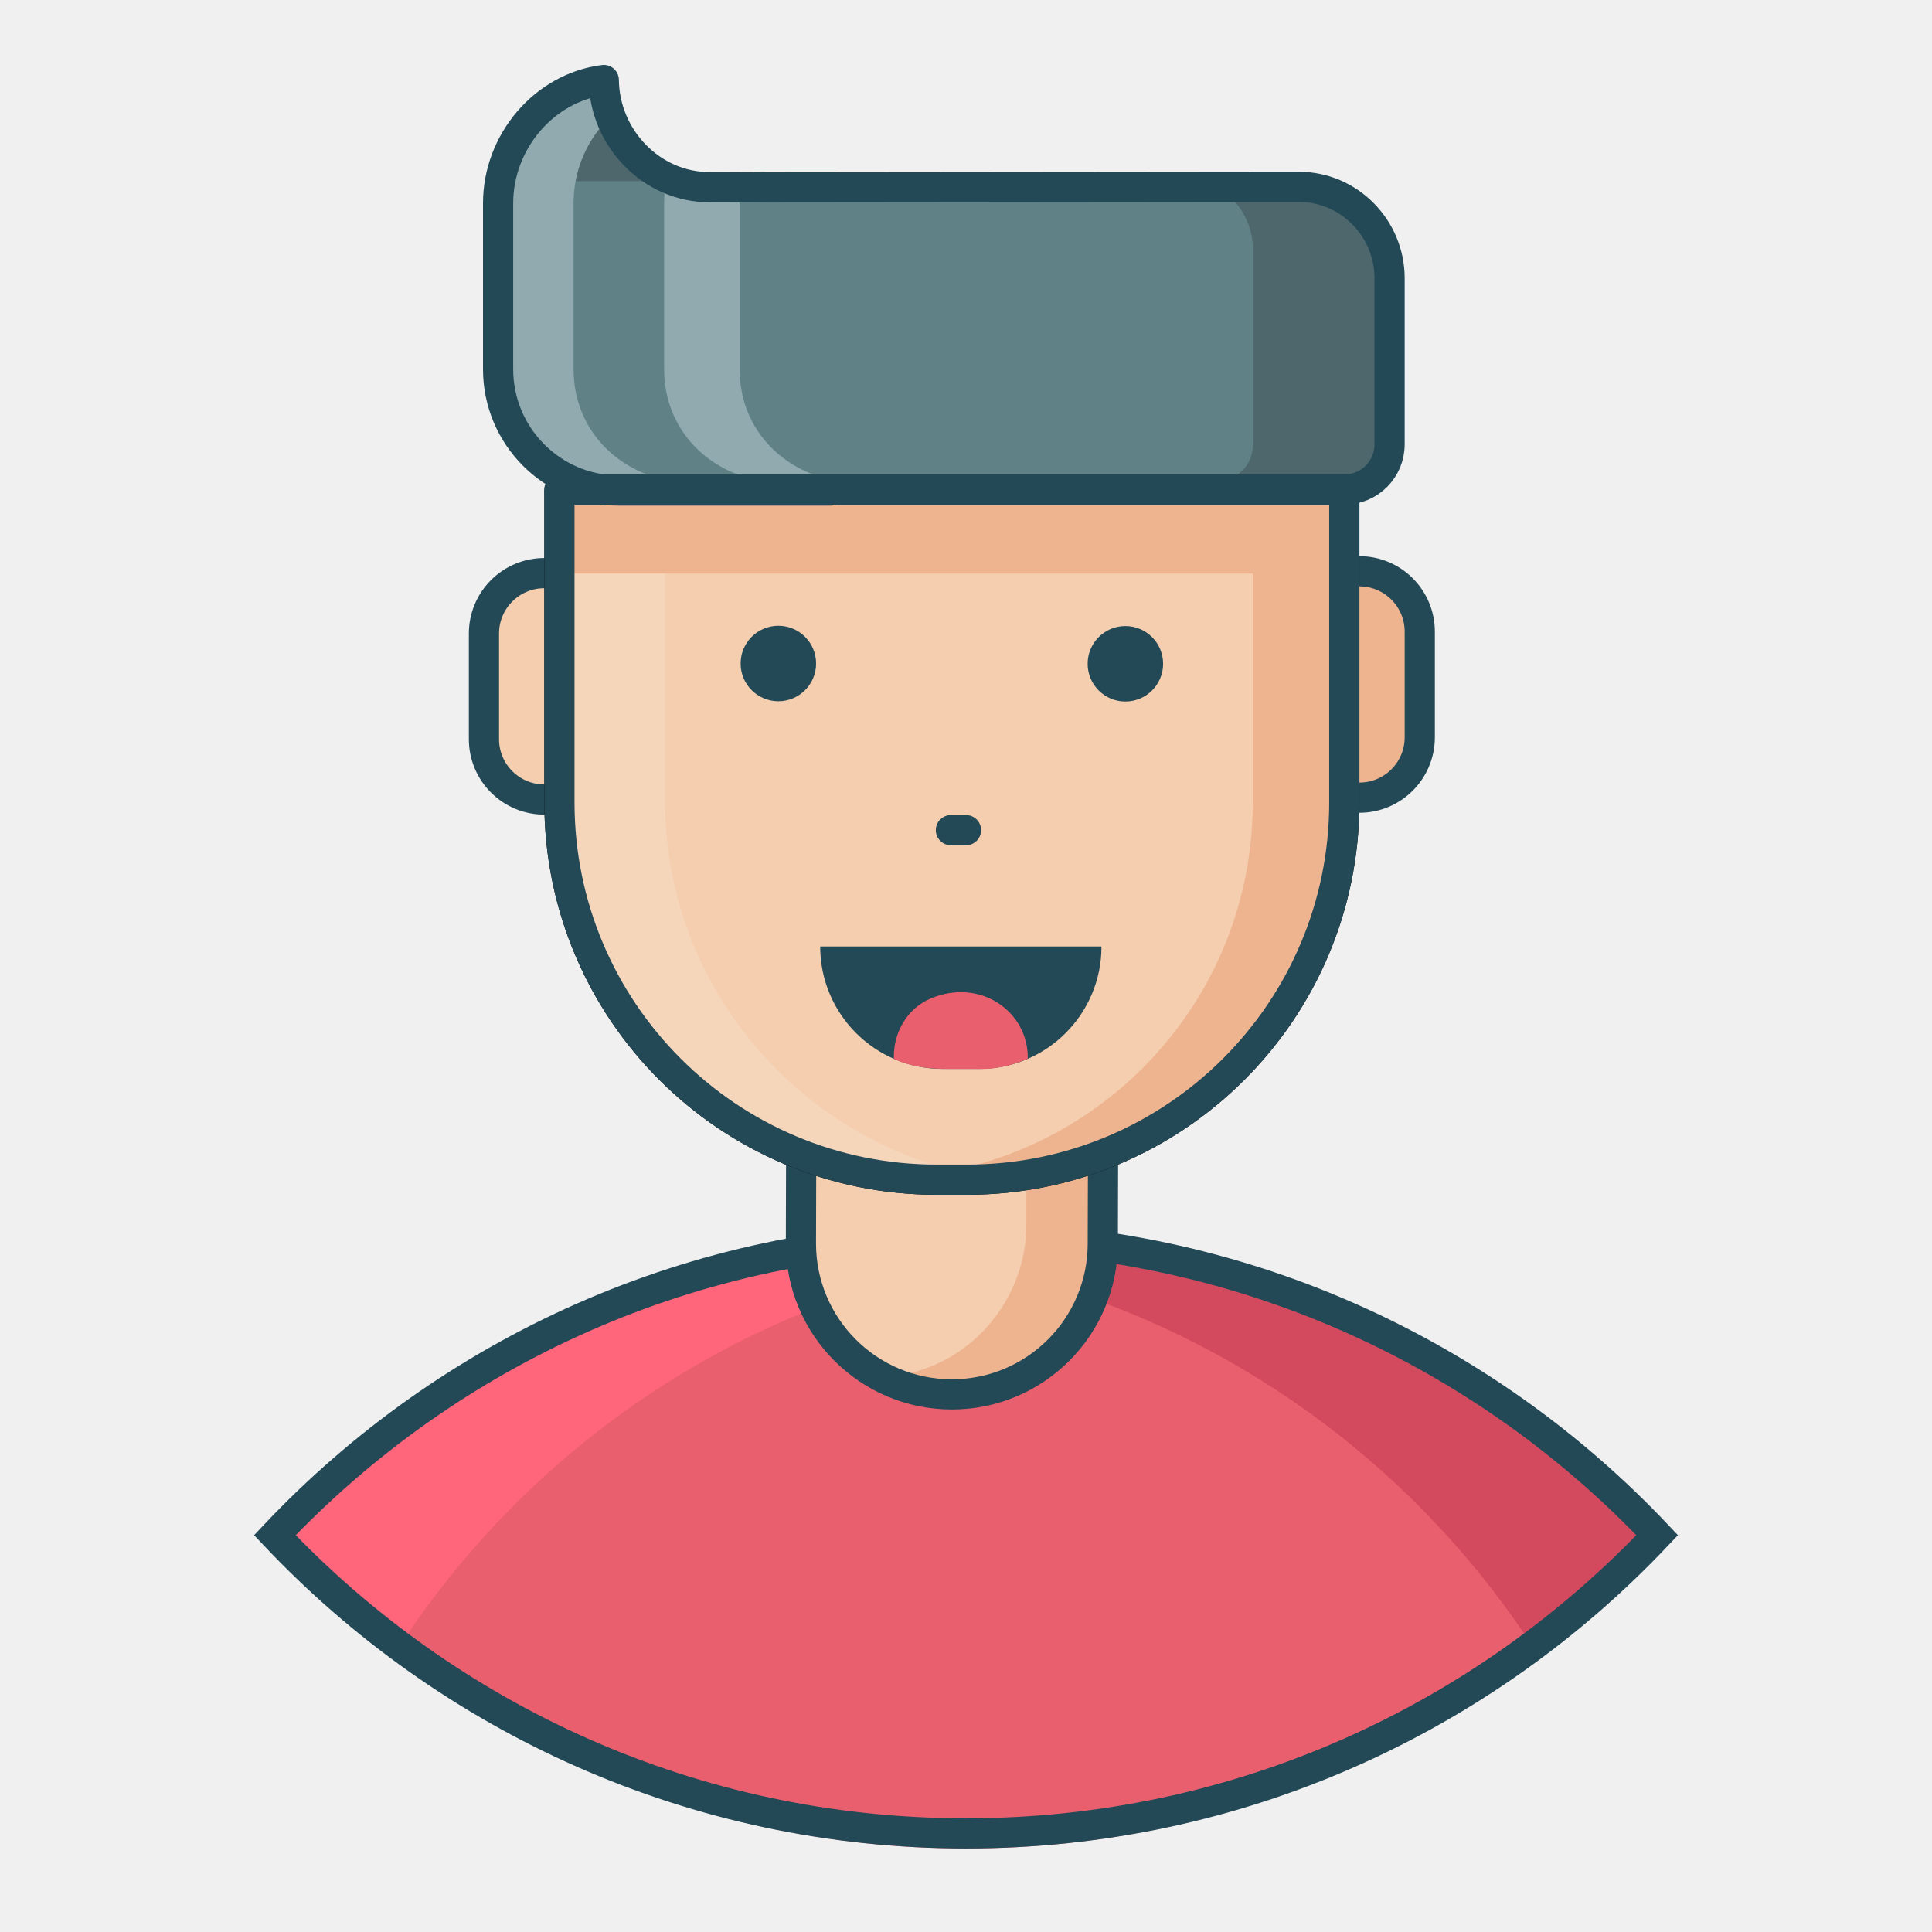
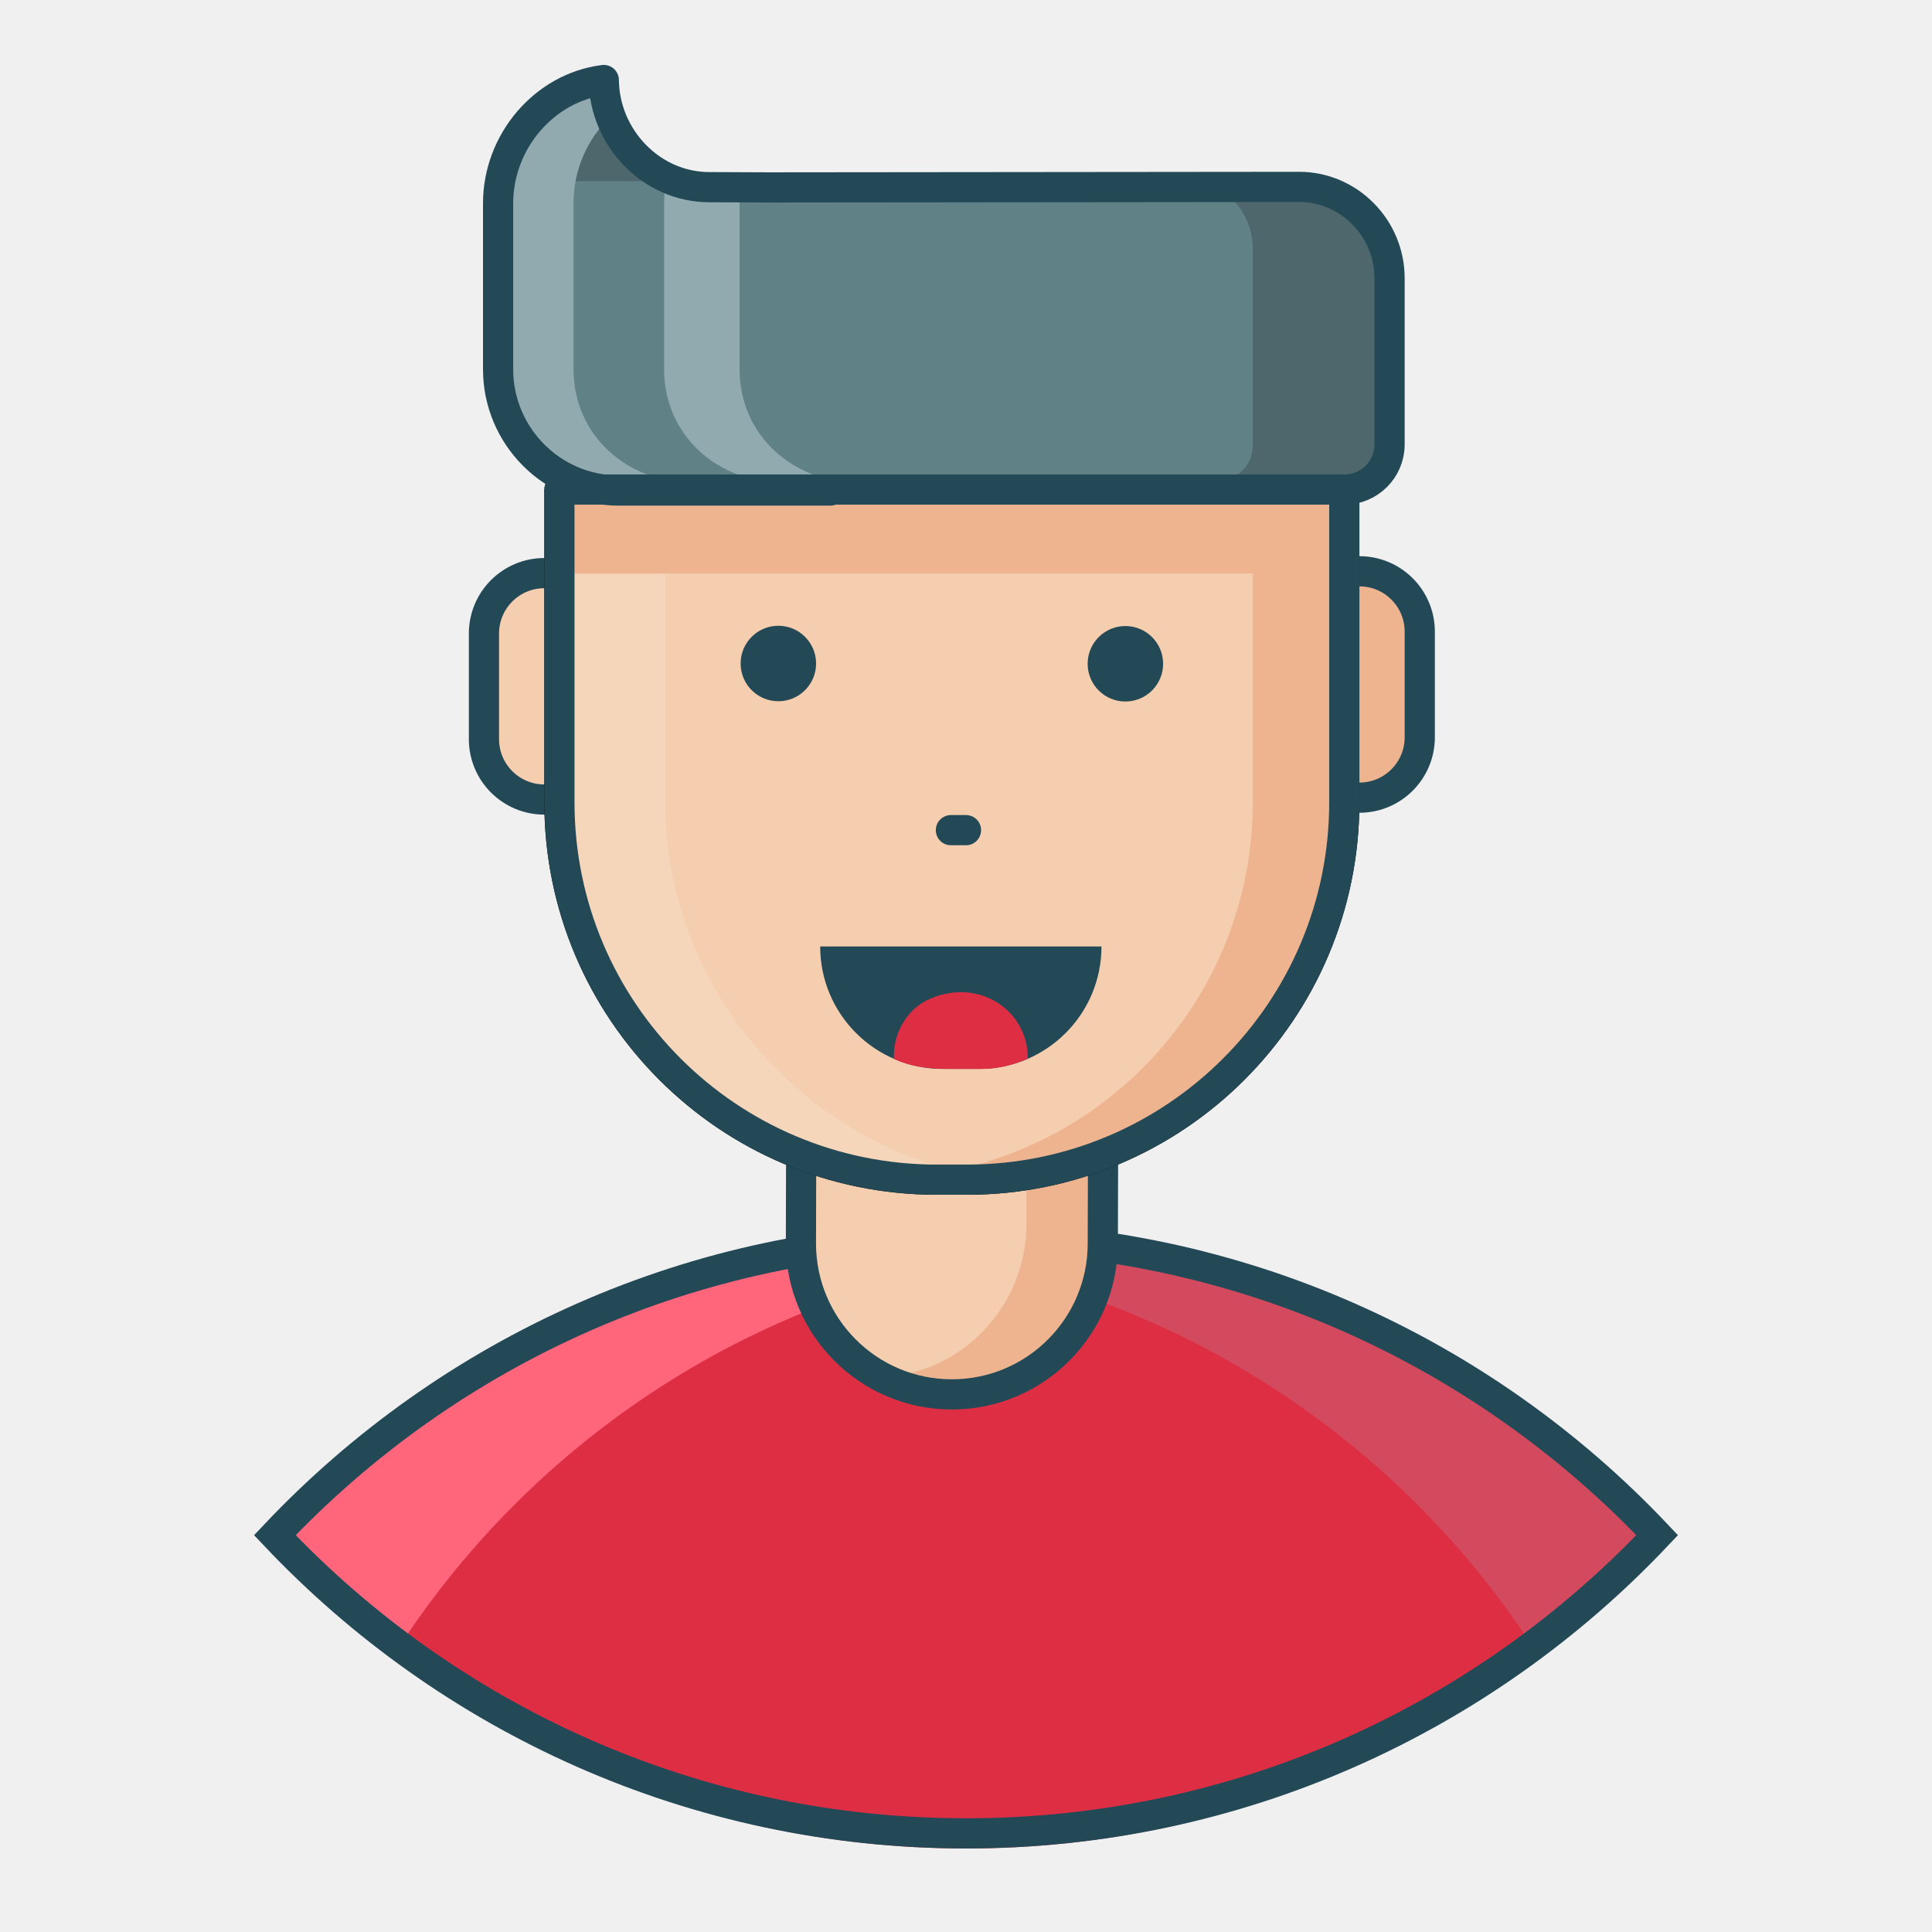
- <svg xmlns="http://www.w3.org/2000/svg" enable-background="new 0 0 128 128" version="1" viewBox="0 0 128 128">
-   <path fill="#ea5f6e" d="M64,82.953c-18.045,0-34.306,7.599-45.791,19.756   C29.694,114.867,45.955,122.466,64,122.466s34.306-7.599,45.791-19.757   C98.306,90.551,82.045,82.953,64,82.953z" />
-   <path fill="#d34a5e" d="M101.95,109.716c2.802-2.121,5.432-4.456,7.841-7.006   C98.306,90.551,82.045,82.953,64,82.953c-1.355,0-2.696,0.057-4.029,0.141   C77.635,85.279,92.841,95.365,101.95,109.716z" />
-   <path fill="#ff667c" d="M26.05,109.716c-2.802-2.121-5.432-4.456-7.841-7.006   C29.694,90.551,45.955,82.953,64,82.953c1.355,0,2.696,0.057,4.029,0.141   C50.365,85.279,35.159,95.365,26.05,109.716z" />
-   <path fill="none" stroke="#234957" stroke-miterlimit="10" stroke-width="2" d="M64,81.953c-18.045,0-34.306,7.599-45.791,19.756   C29.694,113.867,45.955,121.466,64,121.466s34.306-7.599,45.791-19.757   C98.306,89.551,82.045,81.953,64,81.953z" />
-   <path fill="#f4ceae" d="M73.079,71.523l-0.016,10.859   c0,5.523-4.477,10-10,10h-0c-5.523,0-10-4.477-10-10   l0.016-10.859" />
-   <path fill="#f4ceae" d="M73.079,71.523l-0.016,10.859   c0,5.523-4.477,10-10,10h-0c-5.523,0-10-4.477-10-10   l0.016-10.859" />
-   <path fill="#eeb490" d="M68.014,71L68,81.121c0,5.037-3.728,9.323-8.573,10.017   C60.799,91.845,62.351,92.317,64,92.317c5.523,0,10-4.706,10-10.229L74.016,71H68.014z" />
-   <path fill="none" stroke="#234957" stroke-miterlimit="10" stroke-width="2" d="M73.079,76.523l-0.016,5.859   c0,5.523-4.477,10-10,10h-0c-5.523,0-10-4.477-10-10   l0.016-5.859" />
-   <path fill="#f4ceae" d="M40.063,48.971c0,2.209-1.791,4-4,4h-0    c-2.209,0-4-1.791-4-4v-7c0-2.209,1.791-4,4-4h0    c2.209,0,4,1.791,4,4V48.971z" enable-background="new 0 0 128 128" />
-   <path fill="#eeb490" d="M94.063,48.848c0,2.209-1.791,4-4,4h-0    c-2.209,0-4-1.791-4-4v-7c0-2.209,1.791-4,4-4h0    c2.209,0,4,1.791,4,4V48.848z" enable-background="new 0 0 128 128" />
-   <path fill="none" stroke="#234957" stroke-miterlimit="10" stroke-width="2" d="M40.063 48.971c0 2.209-1.791 4-4 4h-0c-2.209 0-4-1.791-4-4v-7c0-2.209 1.791-4 4-4h0c2.209 0 4 1.791 4 4V48.971zM94.063 48.848c0 2.209-1.791 4-4 4h-0c-2.209 0-4-1.791-4-4v-7c0-2.209 1.791-4 4-4h0c2.209 0 4 1.791 4 4V48.848z" enable-background="new 0 0 128 128" />
-   <path fill="#608287" d="M54,12h-7c-3.843,0-6.959-2.865-6.997-6.699    C36.057,5.793,33,9.386,33,13.466v11C33,28.884,36.582,32,41,32h14h9h25    c1.657,0,3-0.904,3-2.555V16.421C92,14.219,90.209,12,88,12H68H54z" enable-background="new 0 0 128 128" />
-   <path fill="#90aaaf" d="M49,24.466v-11C49,13.126,49.029,13,49.07,12H47    c-1.01,0-1.967,0.014-2.834-0.371C44.06,12.148,44,12.916,44,13.466v11    C44,28.884,47.582,32,52,32h3h2C52.582,32,49,28.884,49,24.466z" enable-background="new 0 0 128 128" />
-   <path fill="#4e676d" d="M37 12h7 3c-3.843 0-6.959-2.865-6.997-6.699-3.25.405-5.892 2.64-6.725 5.736C34.357 11.717 35.63 12 37 12zM88 12h-9c2.209 0 4 2.219 4 4.421v13.024C83 31.096 81.657 32 80 32h9c1.657 0 3-.904 3-2.555v-13.024C92 14.219 90.209 12 88 12z" />
-   <path fill="#90aaaf" d="M38,24.466v-11c0-2.234,0.92-4.248,2.397-5.697    c-0.244-0.701-0.386-1.451-0.394-2.234C36.057,6.026,33,9.386,33,13.466v11    C33,28.884,36.582,32,41,32h5C41.582,32,38,28.884,38,24.466z" enable-background="new 0 0 128 128" />
-   <path fill="#f4ceae" stroke="#000" stroke-miterlimit="10" stroke-width="2" d="M89.063,32.466v20.69    c0,13.807-11.193,25-25,25h-2c-13.807,0-25-11.193-25-25    V32.466" enable-background="new 0 0 128 128" />
-   <path fill="#f4ceae" d="M89.231,32.134v20.69    c0,13.807-11.193,25-25,25H62.231c-13.807,0-25-11.193-25-25    V32.134" enable-background="new 0 0 128 128" />
-   <path fill="#eeb490" d="M83,32v21.156c0,12.963-9.867,23.543-22.5,24.797    C61.322,78.035,62.156,78,63,78h2c13.807,0,25-11.037,25-24.844V32H83z" enable-background="new 0 0 128 128" />
-   <path fill="#fff" d="M44.063,32.466v20.69    c0,12.963,10.117,23.776,22.75,25.03c-0.822,0.082-1.406,0.28-2.25,0.28h-2    c-13.807,0-25.5-11.503-25.5-25.31V32.466H44.063z" enable-background="new 0 0 128 128" opacity=".16" />
-   <rect width="52" height="6" x="38" y="32" fill="#eeb490" enable-background="new 0 0 128 128" />
-   <circle cx="51.568" cy="43.959" r="2.5" fill="#234957" enable-background="new 0 0 128 128" />
-   <path fill="none" stroke="#234957" stroke-linecap="round" stroke-linejoin="round" stroke-miterlimit="10" stroke-width="2" d="M89.063,32.466v20.69    c0,13.807-11.193,25-25,25h-2c-13.807,0-25-11.193-25-25    V32.466" enable-background="new 0 0 128 128" />
-   <path fill="none" stroke="#234957" stroke-linecap="round" stroke-linejoin="round" stroke-miterlimit="10" stroke-width="2" d="m 37.063,32.434 52.01,0 c 1.651,0 2.99,-1.338 2.99,-2.99 l 0,-11.01 c 0,-3.314 -2.686,-6.055 -6,-6.052 L 50.927,12.417 47,12.4 C 43.157,12.4 40.041,9.135 40.003,5.301 36.057,5.793 33,9.386 33,13.466 l 0,11 C 33,28.884 36.582,32.5 41,32.5 l 14,0" enable-background="new 0 0 128 128" />
-   <circle cx="74.559" cy="43.977" r="2.5" fill="#234957" enable-background="new 0 0 128 128" />
-   <line x1="63" x2="64" y1="55" y2="55" stroke="#234957" stroke-linecap="round" stroke-linejoin="round" stroke-miterlimit="10" stroke-width="2" />
-   <path fill="#234957" d="M72.976,62.707c0,4.479-3.631,8.111-8.111,8.111h-2.414   c-4.479,0-8.111-3.631-8.111-8.111" />
-   <path fill="#ea5f6e" d="M61.622,66.17c-1.497,0.645-2.407,2.196-2.401,3.826   c0,0.077-0.003,0.082,0,0.154c1.061,0.509,2.275,0.669,3.53,0.669   h2.414c1.022,0,2.152-0.329,2.929-0.677   C68.138,67.004,64.925,64.748,61.622,66.17z" />
+ <svg xmlns="http://www.w3.org/2000/svg" id="SvgjsSvg1037" width="288" height="288" version="1.1">
+   <defs id="SvgjsDefs1038" />
+   <g id="SvgjsG1039">
+     <svg enable-background="new 0 0 128 128" version="1" viewBox="0 0 128 128" width="288" height="288">
+       <path fill="#dd2e44" d="M64,82.953c-18.045,0-34.306,7.599-45.791,19.756   C29.694,114.867,45.955,122.466,64,122.466s34.306-7.599,45.791-19.757   C98.306,90.551,82.045,82.953,64,82.953z" class="colorea5f6e svgShape" />
+       <path fill="#d34a5e" d="M101.95,109.716c2.802-2.121,5.432-4.456,7.841-7.006   C98.306,90.551,82.045,82.953,64,82.953c-1.355,0-2.696,0.057-4.029,0.141   C77.635,85.279,92.841,95.365,101.95,109.716z" class="colord34a5e svgShape" />
+       <path fill="#ff667c" d="M26.05,109.716c-2.802-2.121-5.432-4.456-7.841-7.006   C29.694,90.551,45.955,82.953,64,82.953c1.355,0,2.696,0.057,4.029,0.141   C50.365,85.279,35.159,95.365,26.05,109.716z" class="colorff667c svgShape" />
+       <path fill="none" stroke="#234957" stroke-miterlimit="10" stroke-width="2" d="M64,81.953c-18.045,0-34.306,7.599-45.791,19.756   C29.694,113.867,45.955,121.466,64,121.466s34.306-7.599,45.791-19.757   C98.306,89.551,82.045,81.953,64,81.953z" class="colorStroke234957 svgStroke" />
+       <path fill="#f4ceae" d="M73.079,71.523l-0.016,10.859   c0,5.523-4.477,10-10,10h-0c-5.523,0-10-4.477-10-10   l0.016-10.859" class="colorf4ceae svgShape" />
+       <path fill="#f4ceae" d="M73.079,71.523l-0.016,10.859   c0,5.523-4.477,10-10,10h-0c-5.523,0-10-4.477-10-10   l0.016-10.859" class="colorf4ceae svgShape" />
+       <path fill="#eeb490" d="M68.014,71L68,81.121c0,5.037-3.728,9.323-8.573,10.017   C60.799,91.845,62.351,92.317,64,92.317c5.523,0,10-4.706,10-10.229L74.016,71H68.014z" class="coloreeb490 svgShape" />
+       <path fill="none" stroke="#234957" stroke-miterlimit="10" stroke-width="2" d="M73.079,76.523l-0.016,5.859   c0,5.523-4.477,10-10,10h-0c-5.523,0-10-4.477-10-10   l0.016-5.859" class="colorStroke234957 svgStroke" />
+       <path fill="#f4ceae" d="M40.063,48.971c0,2.209-1.791,4-4,4h-0    c-2.209,0-4-1.791-4-4v-7c0-2.209,1.791-4,4-4h0    c2.209,0,4,1.791,4,4V48.971z" enable-background="new 0 0 128 128" class="colorf4ceae svgShape" />
+       <path fill="#eeb490" d="M94.063,48.848c0,2.209-1.791,4-4,4h-0    c-2.209,0-4-1.791-4-4v-7c0-2.209,1.791-4,4-4h0    c2.209,0,4,1.791,4,4V48.848z" enable-background="new 0 0 128 128" class="coloreeb490 svgShape" />
+       <path fill="none" stroke="#234957" stroke-miterlimit="10" stroke-width="2" d="M40.063 48.971c0 2.209-1.791 4-4 4h-0c-2.209 0-4-1.791-4-4v-7c0-2.209 1.791-4 4-4h0c2.209 0 4 1.791 4 4V48.971zM94.063 48.848c0 2.209-1.791 4-4 4h-0c-2.209 0-4-1.791-4-4v-7c0-2.209 1.791-4 4-4h0c2.209 0 4 1.791 4 4V48.848z" enable-background="new 0 0 128 128" class="colorStroke234957 svgStroke" />
+       <path fill="#608287" d="M54,12h-7c-3.843,0-6.959-2.865-6.997-6.699    C36.057,5.793,33,9.386,33,13.466v11C33,28.884,36.582,32,41,32h14h9h25    c1.657,0,3-0.904,3-2.555V16.421C92,14.219,90.209,12,88,12H68H54z" enable-background="new 0 0 128 128" class="color608287 svgShape" />
+       <path fill="#90aaaf" d="M49,24.466v-11C49,13.126,49.029,13,49.07,12H47    c-1.01,0-1.967,0.014-2.834-0.371C44.06,12.148,44,12.916,44,13.466v11    C44,28.884,47.582,32,52,32h3h2C52.582,32,49,28.884,49,24.466z" enable-background="new 0 0 128 128" class="color90aaaf svgShape" />
+       <path fill="#4e676d" d="M37 12h7 3c-3.843 0-6.959-2.865-6.997-6.699-3.25.405-5.892 2.64-6.725 5.736C34.357 11.717 35.63 12 37 12zM88 12h-9c2.209 0 4 2.219 4 4.421v13.024C83 31.096 81.657 32 80 32h9c1.657 0 3-.904 3-2.555v-13.024C92 14.219 90.209 12 88 12z" class="color4e676d svgShape" />
+       <path fill="#90aaaf" d="M38,24.466v-11c0-2.234,0.92-4.248,2.397-5.697    c-0.244-0.701-0.386-1.451-0.394-2.234C36.057,6.026,33,9.386,33,13.466v11    C33,28.884,36.582,32,41,32h5C41.582,32,38,28.884,38,24.466z" enable-background="new 0 0 128 128" class="color90aaaf svgShape" />
+       <path fill="#f4ceae" stroke="#000000" stroke-miterlimit="10" stroke-width="2" d="M89.063,32.466v20.69    c0,13.807-11.193,25-25,25h-2c-13.807,0-25-11.193-25-25    V32.466" enable-background="new 0 0 128 128" class="colorf4ceae svgShape colorStroke000 svgStroke" />
+       <path fill="#f4ceae" d="M89.231,32.134v20.69    c0,13.807-11.193,25-25,25H62.231c-13.807,0-25-11.193-25-25    V32.134" enable-background="new 0 0 128 128" class="colorf4ceae svgShape" />
+       <path fill="#eeb490" d="M83,32v21.156c0,12.963-9.867,23.543-22.5,24.797    C61.322,78.035,62.156,78,63,78h2c13.807,0,25-11.037,25-24.844V32H83z" enable-background="new 0 0 128 128" class="coloreeb490 svgShape" />
+       <path fill="#ffffff" d="M44.063,32.466v20.69    c0,12.963,10.117,23.776,22.75,25.03c-0.822,0.082-1.406,0.28-2.25,0.28h-2    c-13.807,0-25.5-11.503-25.5-25.31V32.466H44.063z" enable-background="new 0 0 128 128" opacity=".16" class="colorfff svgShape" />
+       <rect width="52" height="6" x="38" y="32" fill="#eeb490" enable-background="new 0 0 128 128" class="coloreeb490 svgShape" />
+       <circle cx="51.568" cy="43.959" r="2.5" fill="#234957" enable-background="new 0 0 128 128" class="color234957 svgShape" />
+       <path fill="none" stroke="#234957" stroke-linecap="round" stroke-linejoin="round" stroke-miterlimit="10" stroke-width="2" d="M89.063,32.466v20.69    c0,13.807-11.193,25-25,25h-2c-13.807,0-25-11.193-25-25    V32.466" enable-background="new 0 0 128 128" class="colorStroke234957 svgStroke" />
+       <path fill="none" stroke="#234957" stroke-linecap="round" stroke-linejoin="round" stroke-miterlimit="10" stroke-width="2" d="m 37.063,32.434 52.01,0 c 1.651,0 2.99,-1.338 2.99,-2.99 l 0,-11.01 c 0,-3.314 -2.686,-6.055 -6,-6.052 L 50.927,12.417 47,12.4 C 43.157,12.4 40.041,9.135 40.003,5.301 36.057,5.793 33,9.386 33,13.466 l 0,11 C 33,28.884 36.582,32.5 41,32.5 l 14,0" enable-background="new 0 0 128 128" class="colorStroke234957 svgStroke" />
+       <circle cx="74.559" cy="43.977" r="2.5" fill="#234957" enable-background="new 0 0 128 128" class="color234957 svgShape" />
+       <line x1="63" x2="64" y1="55" y2="55" stroke="#234957" stroke-linecap="round" stroke-linejoin="round" stroke-miterlimit="10" stroke-width="2" class="colorStroke234957 svgStroke" />
+       <path fill="#234957" d="M72.976,62.707c0,4.479-3.631,8.111-8.111,8.111h-2.414   c-4.479,0-8.111-3.631-8.111-8.111" class="color234957 svgShape" />
+       <path fill="#dd2e44" d="M61.622,66.17c-1.497,0.645-2.407,2.196-2.401,3.826   c0,0.077-0.003,0.082,0,0.154c1.061,0.509,2.275,0.669,3.53,0.669   h2.414c1.022,0,2.152-0.329,2.929-0.677   C68.138,67.004,64.925,64.748,61.622,66.17z" class="colorea5f6e svgShape" />
+     </svg>
+   </g>
</svg>
